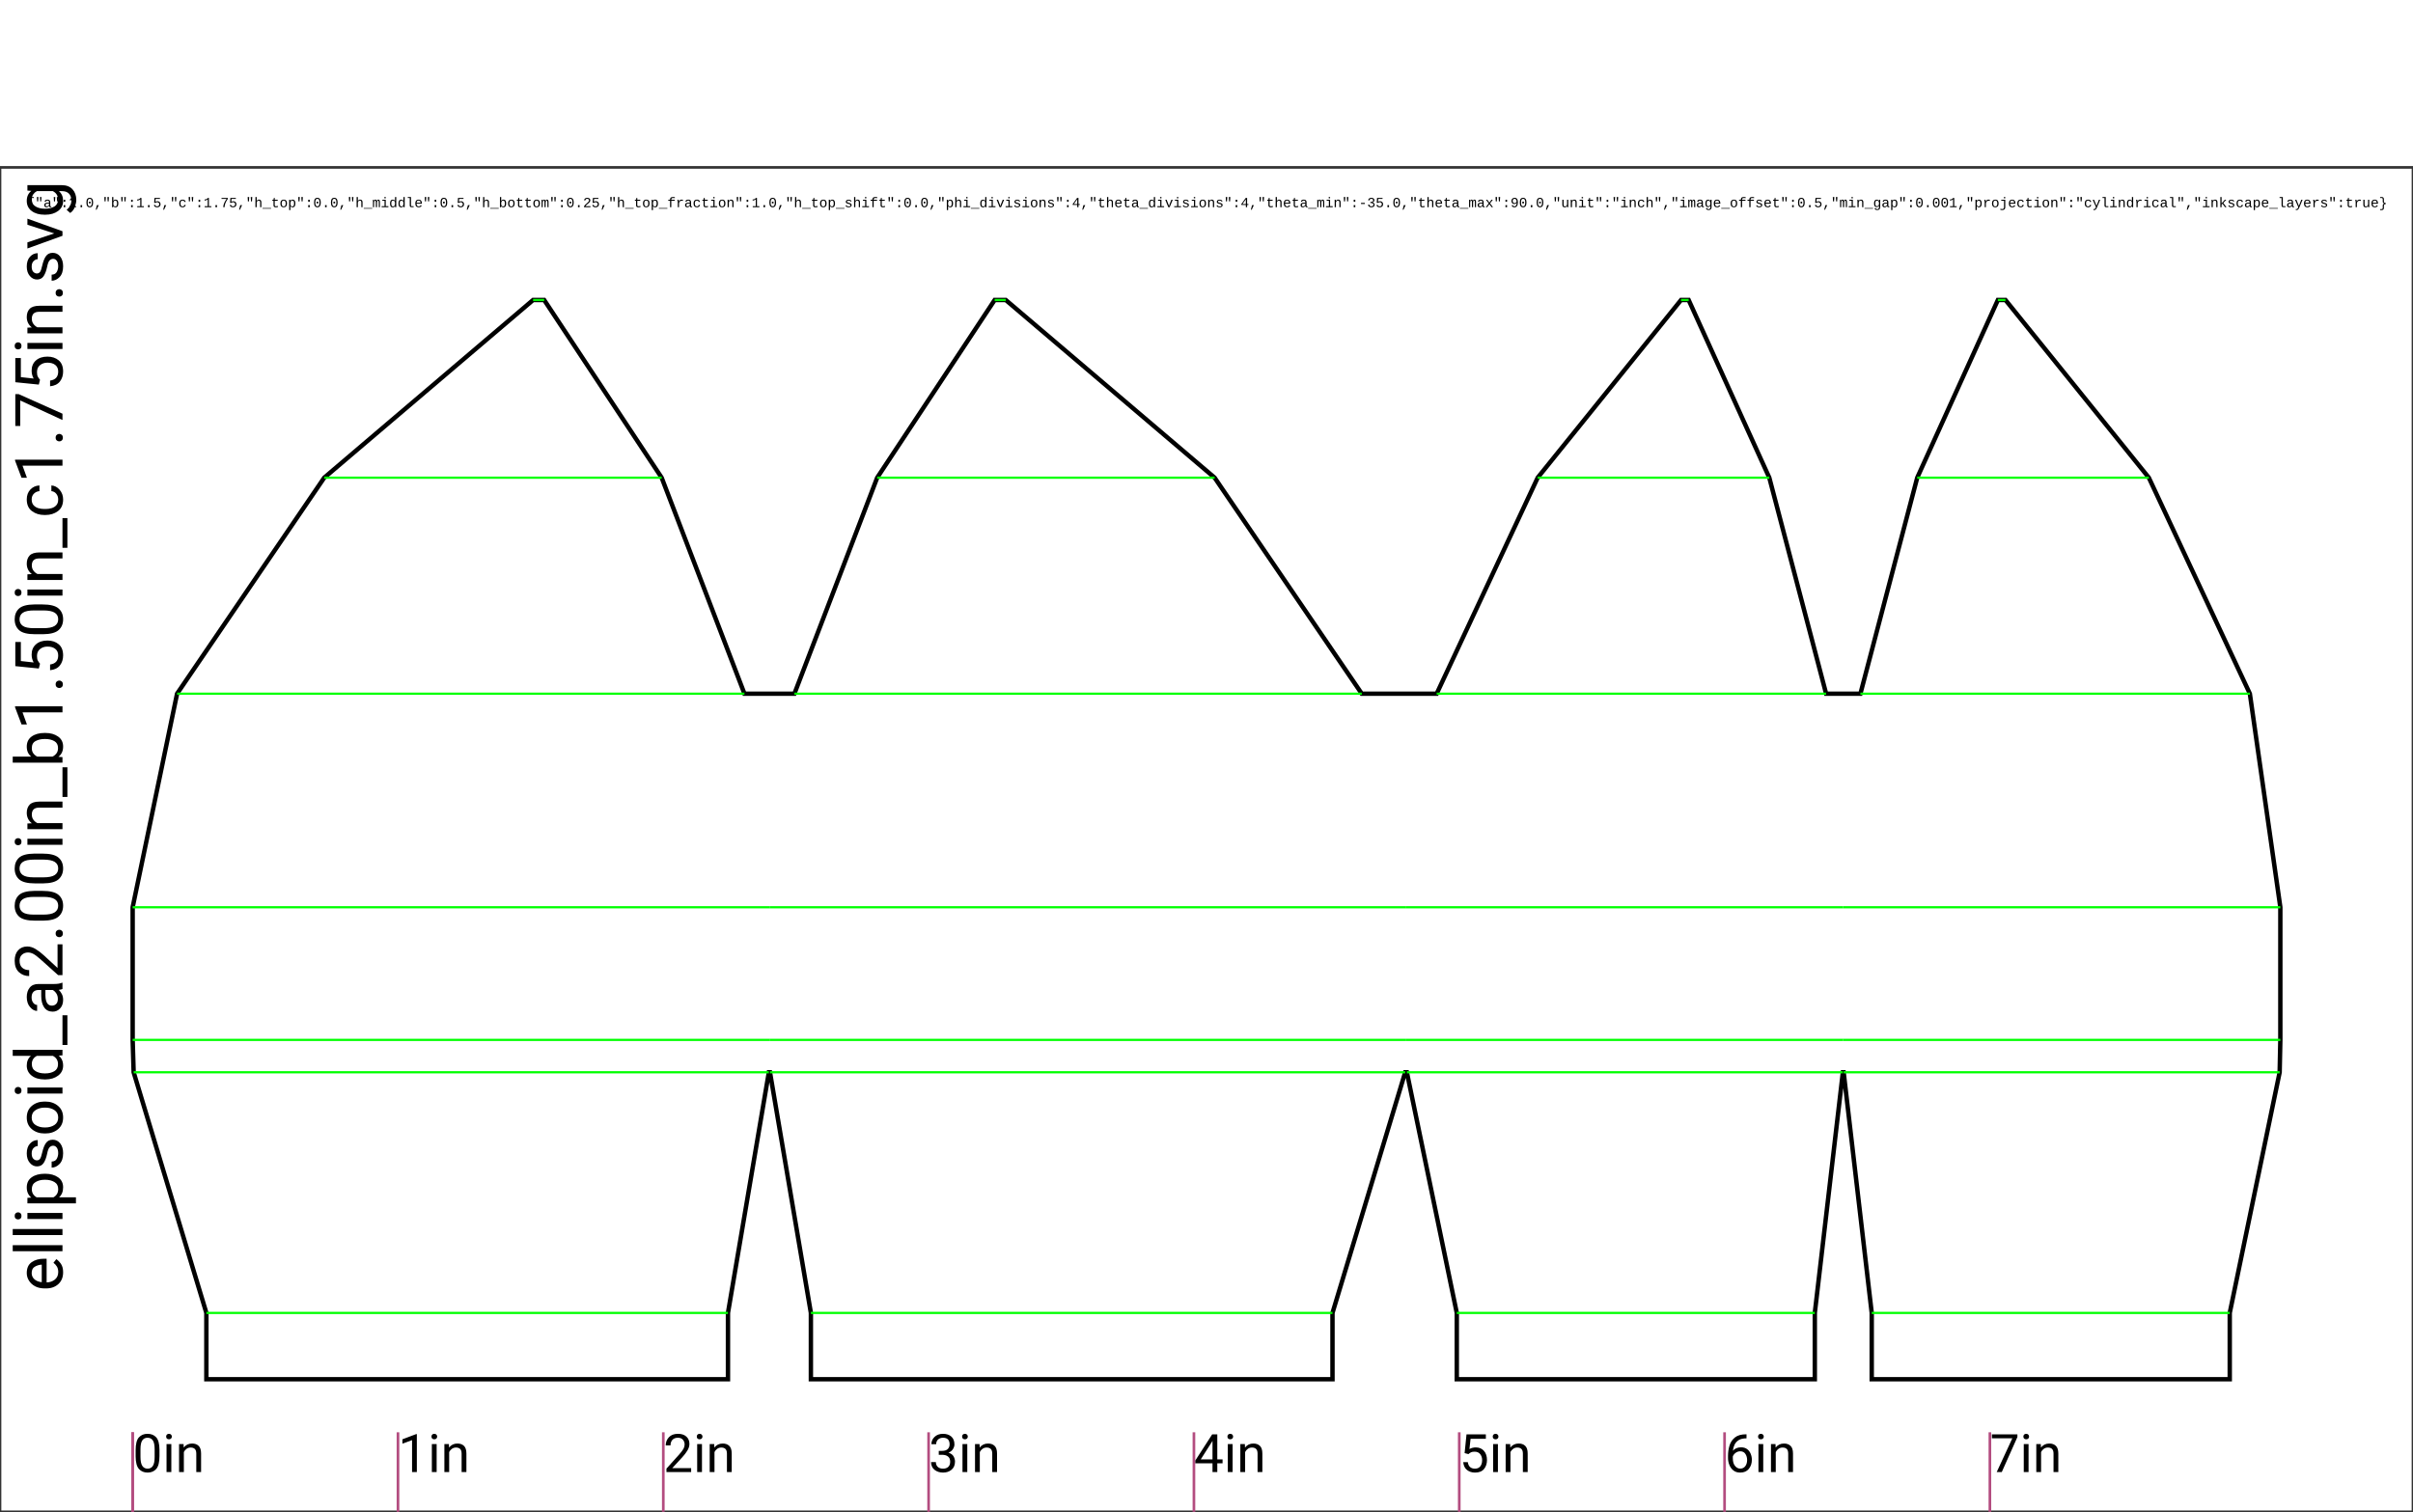
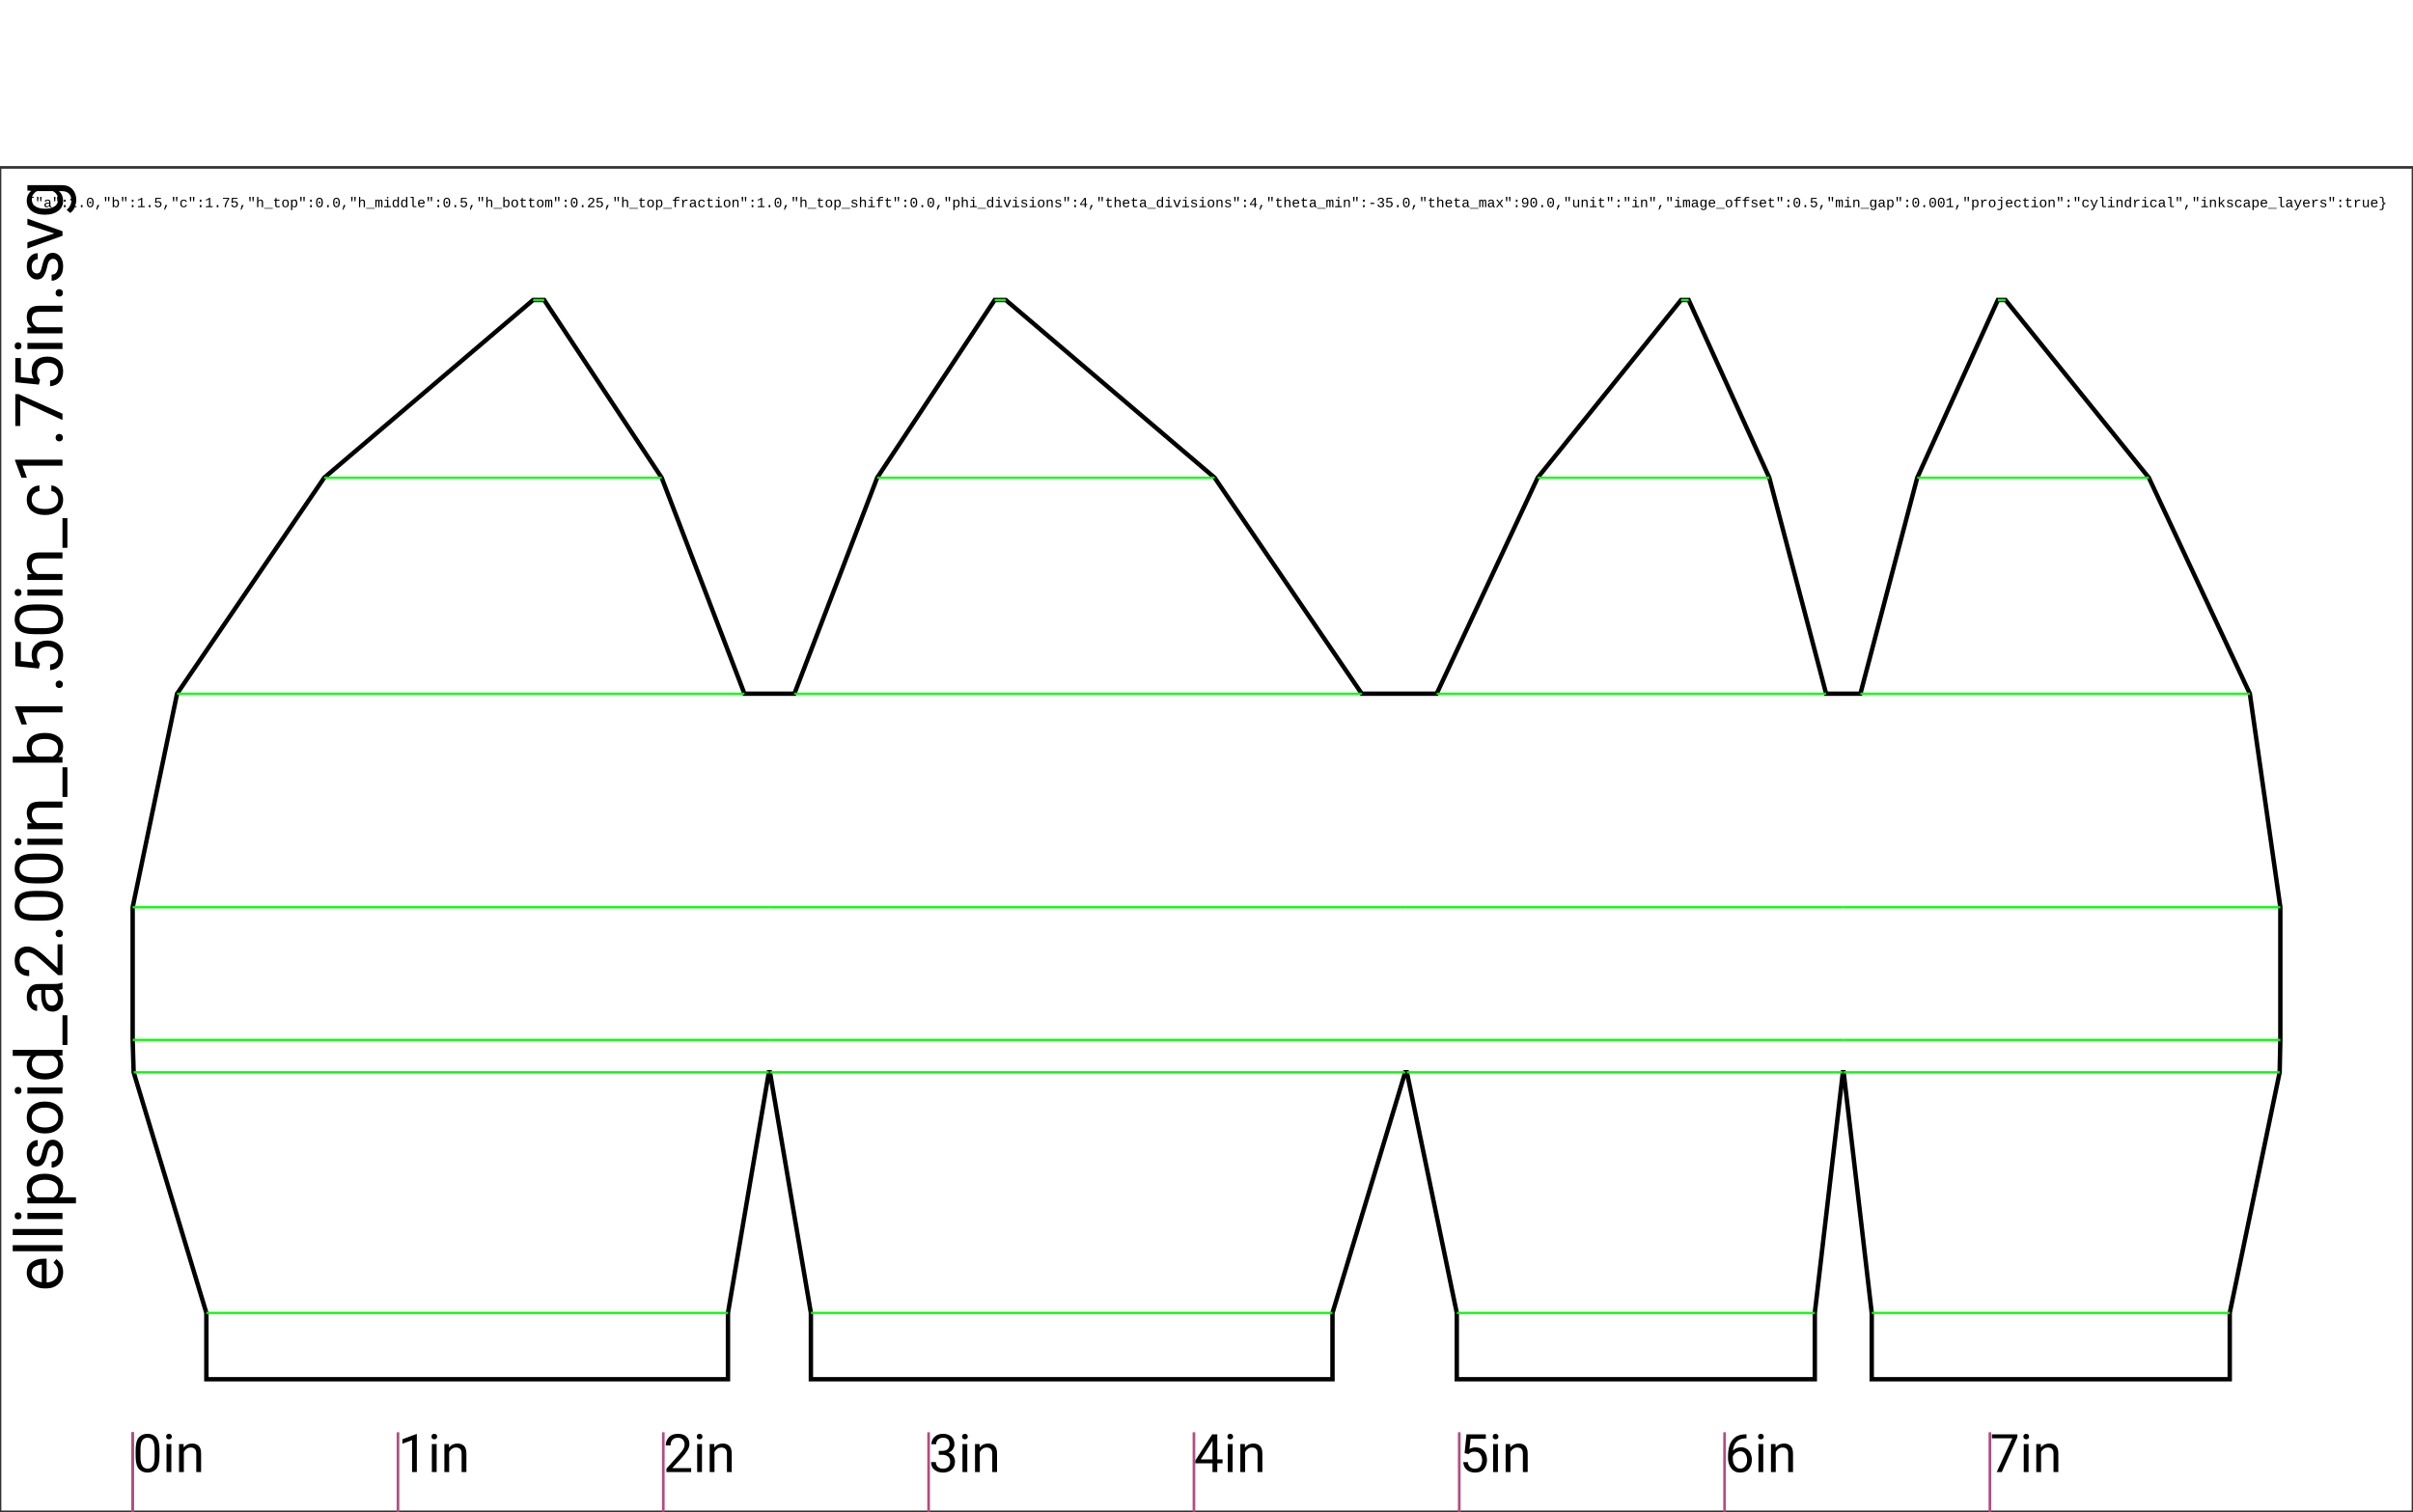
<svg xmlns="http://www.w3.org/2000/svg" width="873.093" height="547.2" viewBox="0 -60.585 873.093 547.2">
  <g id="Ellipsoid Pattern">
    <path d="M48,315.792 L48.359,327.514 L74.667,414.615 L74.667,438.615 L263.4,438.615 L263.4,414.615 L278.198,327.514 L278.602,327.514 L293.4,414.615 L293.4,438.615 L482.133,438.615 L482.133,414.615 L508.441,327.514 L509.047,327.514 L527.104,414.615 L527.104,438.615 L656.65,438.615 L656.65,414.615 L666.808,327.514 L667.085,327.514 L677.243,414.615 L677.243,438.615 L806.789,438.615 L806.789,414.615 L824.847,327.514 L825.093,315.792 L825.093,315.792 L825.093,267.792 L814.061,190.495 L777.514,112.309 L725.646,48 L722.886,48 L693.71,112.309 L673.152,190.495 L660.741,190.495 L640.184,112.309 L611.007,48 L608.247,48 L556.379,112.309 L519.832,190.495 L492.728,190.495 L439.484,112.309 L363.917,48 L359.896,48 L317.39,112.309 L287.44,190.495 L269.36,190.495 L239.41,112.309 L196.904,48 L192.883,48 L117.316,112.309 L64.072,190.495 L48,267.792 Z" fill="rgb(255,255,255)" fill-opacity="0.3" stroke="rgb(0,0,0)" stroke-width="1.6" />
  </g>
  <g id="Bounding Box">
    <rect x="0" y="0" width="873.093" height="486.615" fill="rgb(255,0,128)" fill-opacity="0" stroke="rgb(51,51,51)" stroke-width="0.96" />
  </g>
  <g id="Guide Lines">
    <g>
      <path d="M74.667,414.615 L263.4,414.615" fill="none" stroke="rgb(0,255,0)" stroke-width="0.8" />
      <path d="M48.359,327.514 L278.198,327.514" fill="none" stroke="rgb(0,255,0)" stroke-width="0.8" />
      <path d="M48,315.792 L278.4,315.792" fill="none" stroke="rgb(0,255,0)" stroke-width="0.8" />
      <path d="M48,267.792 L278.4,267.792" fill="none" stroke="rgb(0,255,0)" stroke-width="0.8" />
      <path d="M64.072,190.495 L269.36,190.495" fill="none" stroke="rgb(0,255,0)" stroke-width="0.8" />
      <path d="M117.316,112.309 L239.41,112.309" fill="none" stroke="rgb(0,255,0)" stroke-width="0.8" />
      <path d="M192.883,48 L196.904,48" fill="none" stroke="rgb(0,255,0)" stroke-width="0.8" />
      <path d="M293.4,414.615 L482.133,414.615" fill="none" stroke="rgb(0,255,0)" stroke-width="0.8" />
      <path d="M278.602,327.514 L508.441,327.514" fill="none" stroke="rgb(0,255,0)" stroke-width="0.8" />
      <path d="M278.4,315.792 L508.8,315.792" fill="none" stroke="rgb(0,255,0)" stroke-width="0.8" />
      <path d="M278.4,267.792 L508.8,267.792" fill="none" stroke="rgb(0,255,0)" stroke-width="0.8" />
      <path d="M287.44,190.495 L492.728,190.495" fill="none" stroke="rgb(0,255,0)" stroke-width="0.8" />
      <path d="M317.39,112.309 L439.484,112.309" fill="none" stroke="rgb(0,255,0)" stroke-width="0.8" />
      <path d="M359.896,48 L363.917,48" fill="none" stroke="rgb(0,255,0)" stroke-width="0.8" />
      <path d="M527.104,414.615 L656.65,414.615" fill="none" stroke="rgb(0,255,0)" stroke-width="0.8" />
      <path d="M509.047,327.514 L666.808,327.514" fill="none" stroke="rgb(0,255,0)" stroke-width="0.8" />
      <path d="M508.8,315.792 L666.947,315.792" fill="none" stroke="rgb(0,255,0)" stroke-width="0.8" />
      <path d="M508.8,267.792 L666.947,267.792" fill="none" stroke="rgb(0,255,0)" stroke-width="0.8" />
      <path d="M519.832,190.495 L660.741,190.495" fill="none" stroke="rgb(0,255,0)" stroke-width="0.8" />
      <path d="M556.379,112.309 L640.184,112.309" fill="none" stroke="rgb(0,255,0)" stroke-width="0.8" />
      <path d="M608.247,48 L611.007,48" fill="none" stroke="rgb(0,255,0)" stroke-width="0.8" />
      <path d="M677.243,414.615 L806.789,414.615" fill="none" stroke="rgb(0,255,0)" stroke-width="0.8" />
      <path d="M667.085,327.514 L824.847,327.514" fill="none" stroke="rgb(0,255,0)" stroke-width="0.8" />
      <path d="M666.947,315.792 L825.093,315.792" fill="none" stroke="rgb(0,255,0)" stroke-width="0.8" />
      <path d="M666.947,267.792 L825.093,267.792" fill="none" stroke="rgb(0,255,0)" stroke-width="0.8" />
      <path d="M673.152,190.495 L814.061,190.495" fill="none" stroke="rgb(0,255,0)" stroke-width="0.8" />
      <path d="M693.71,112.309 L777.514,112.309" fill="none" stroke="rgb(0,255,0)" stroke-width="0.8" />
      <path d="M722.886,48 L725.646,48" fill="none" stroke="rgb(0,255,0)" stroke-width="0.8" />
    </g>
  </g>
  <g id="Notes">
    <text x="14.4" y="205.815" font-family="Roboto" font-size="24" fill="rgb(0,0,0)" text-anchor="middle" dominant-baseline="central" transform="rotate(-90,14.4,205.815)">ellipsoid_a2.00in_b1.50in_c1.75in.svg</text>
-     <text x="9.6" y="14.4" font-family="Courier New" font-size="5.083" fill="rgb(0,0,0)">{"a":2.0,"b":1.5,"c":1.75,"h_top":0.0,"h_middle":0.5,"h_bottom":0.25,"h_top_fraction":1.0,"h_top_shift":0.0,"phi_divisions":4,"theta_divisions":4,"theta_min":-35.0,"theta_max":90.0,"unit":"inch","image_offset":0.5,"min_gap":0.001,"projection":"cylindrical","inkscape_layers":true}</text>
+     <text x="9.6" y="14.4" font-family="Courier New" font-size="5.119" fill="rgb(0,0,0)">{"a":2.0,"b":1.5,"c":1.75,"h_top":0.0,"h_middle":0.5,"h_bottom":0.25,"h_top_fraction":1.0,"h_top_shift":0.0,"phi_divisions":4,"theta_divisions":4,"theta_min":-35.0,"theta_max":90.0,"unit":"in","image_offset":0.5,"min_gap":0.001,"projection":"cylindrical","inkscape_layers":true}</text>
    <path d="M48,486.615 L48,457.815" fill="none" stroke="rgb(179,77,128)" stroke-width="0.96" />
    <path d="M48,486.615 L48,457.815" fill="none" stroke="rgb(179,77,128)" stroke-width="0.96" />
    <text x="48" y="472.215" font-family="Roboto" font-size="19.2" fill="rgb(0,0,0)">0in</text>
    <path d="M144,486.615 L144,457.815" fill="none" stroke="rgb(179,77,128)" stroke-width="0.96" />
    <text x="144" y="472.215" font-family="Roboto" font-size="19.2" fill="rgb(0,0,0)">1in</text>
    <path d="M240,486.615 L240,457.815" fill="none" stroke="rgb(179,77,128)" stroke-width="0.96" />
    <text x="240" y="472.215" font-family="Roboto" font-size="19.2" fill="rgb(0,0,0)">2in</text>
    <path d="M336,486.615 L336,457.815" fill="none" stroke="rgb(179,77,128)" stroke-width="0.96" />
    <text x="336" y="472.215" font-family="Roboto" font-size="19.2" fill="rgb(0,0,0)">3in</text>
    <path d="M432,486.615 L432,457.815" fill="none" stroke="rgb(179,77,128)" stroke-width="0.96" />
    <text x="432" y="472.215" font-family="Roboto" font-size="19.2" fill="rgb(0,0,0)">4in</text>
    <path d="M528,486.615 L528,457.815" fill="none" stroke="rgb(179,77,128)" stroke-width="0.96" />
    <text x="528" y="472.215" font-family="Roboto" font-size="19.2" fill="rgb(0,0,0)">5in</text>
    <path d="M624,486.615 L624,457.815" fill="none" stroke="rgb(179,77,128)" stroke-width="0.96" />
    <text x="624" y="472.215" font-family="Roboto" font-size="19.2" fill="rgb(0,0,0)">6in</text>
    <path d="M720,486.615 L720,457.815" fill="none" stroke="rgb(179,77,128)" stroke-width="0.96" />
    <text x="720" y="472.215" font-family="Roboto" font-size="19.2" fill="rgb(0,0,0)">7in</text>
  </g>
</svg>
